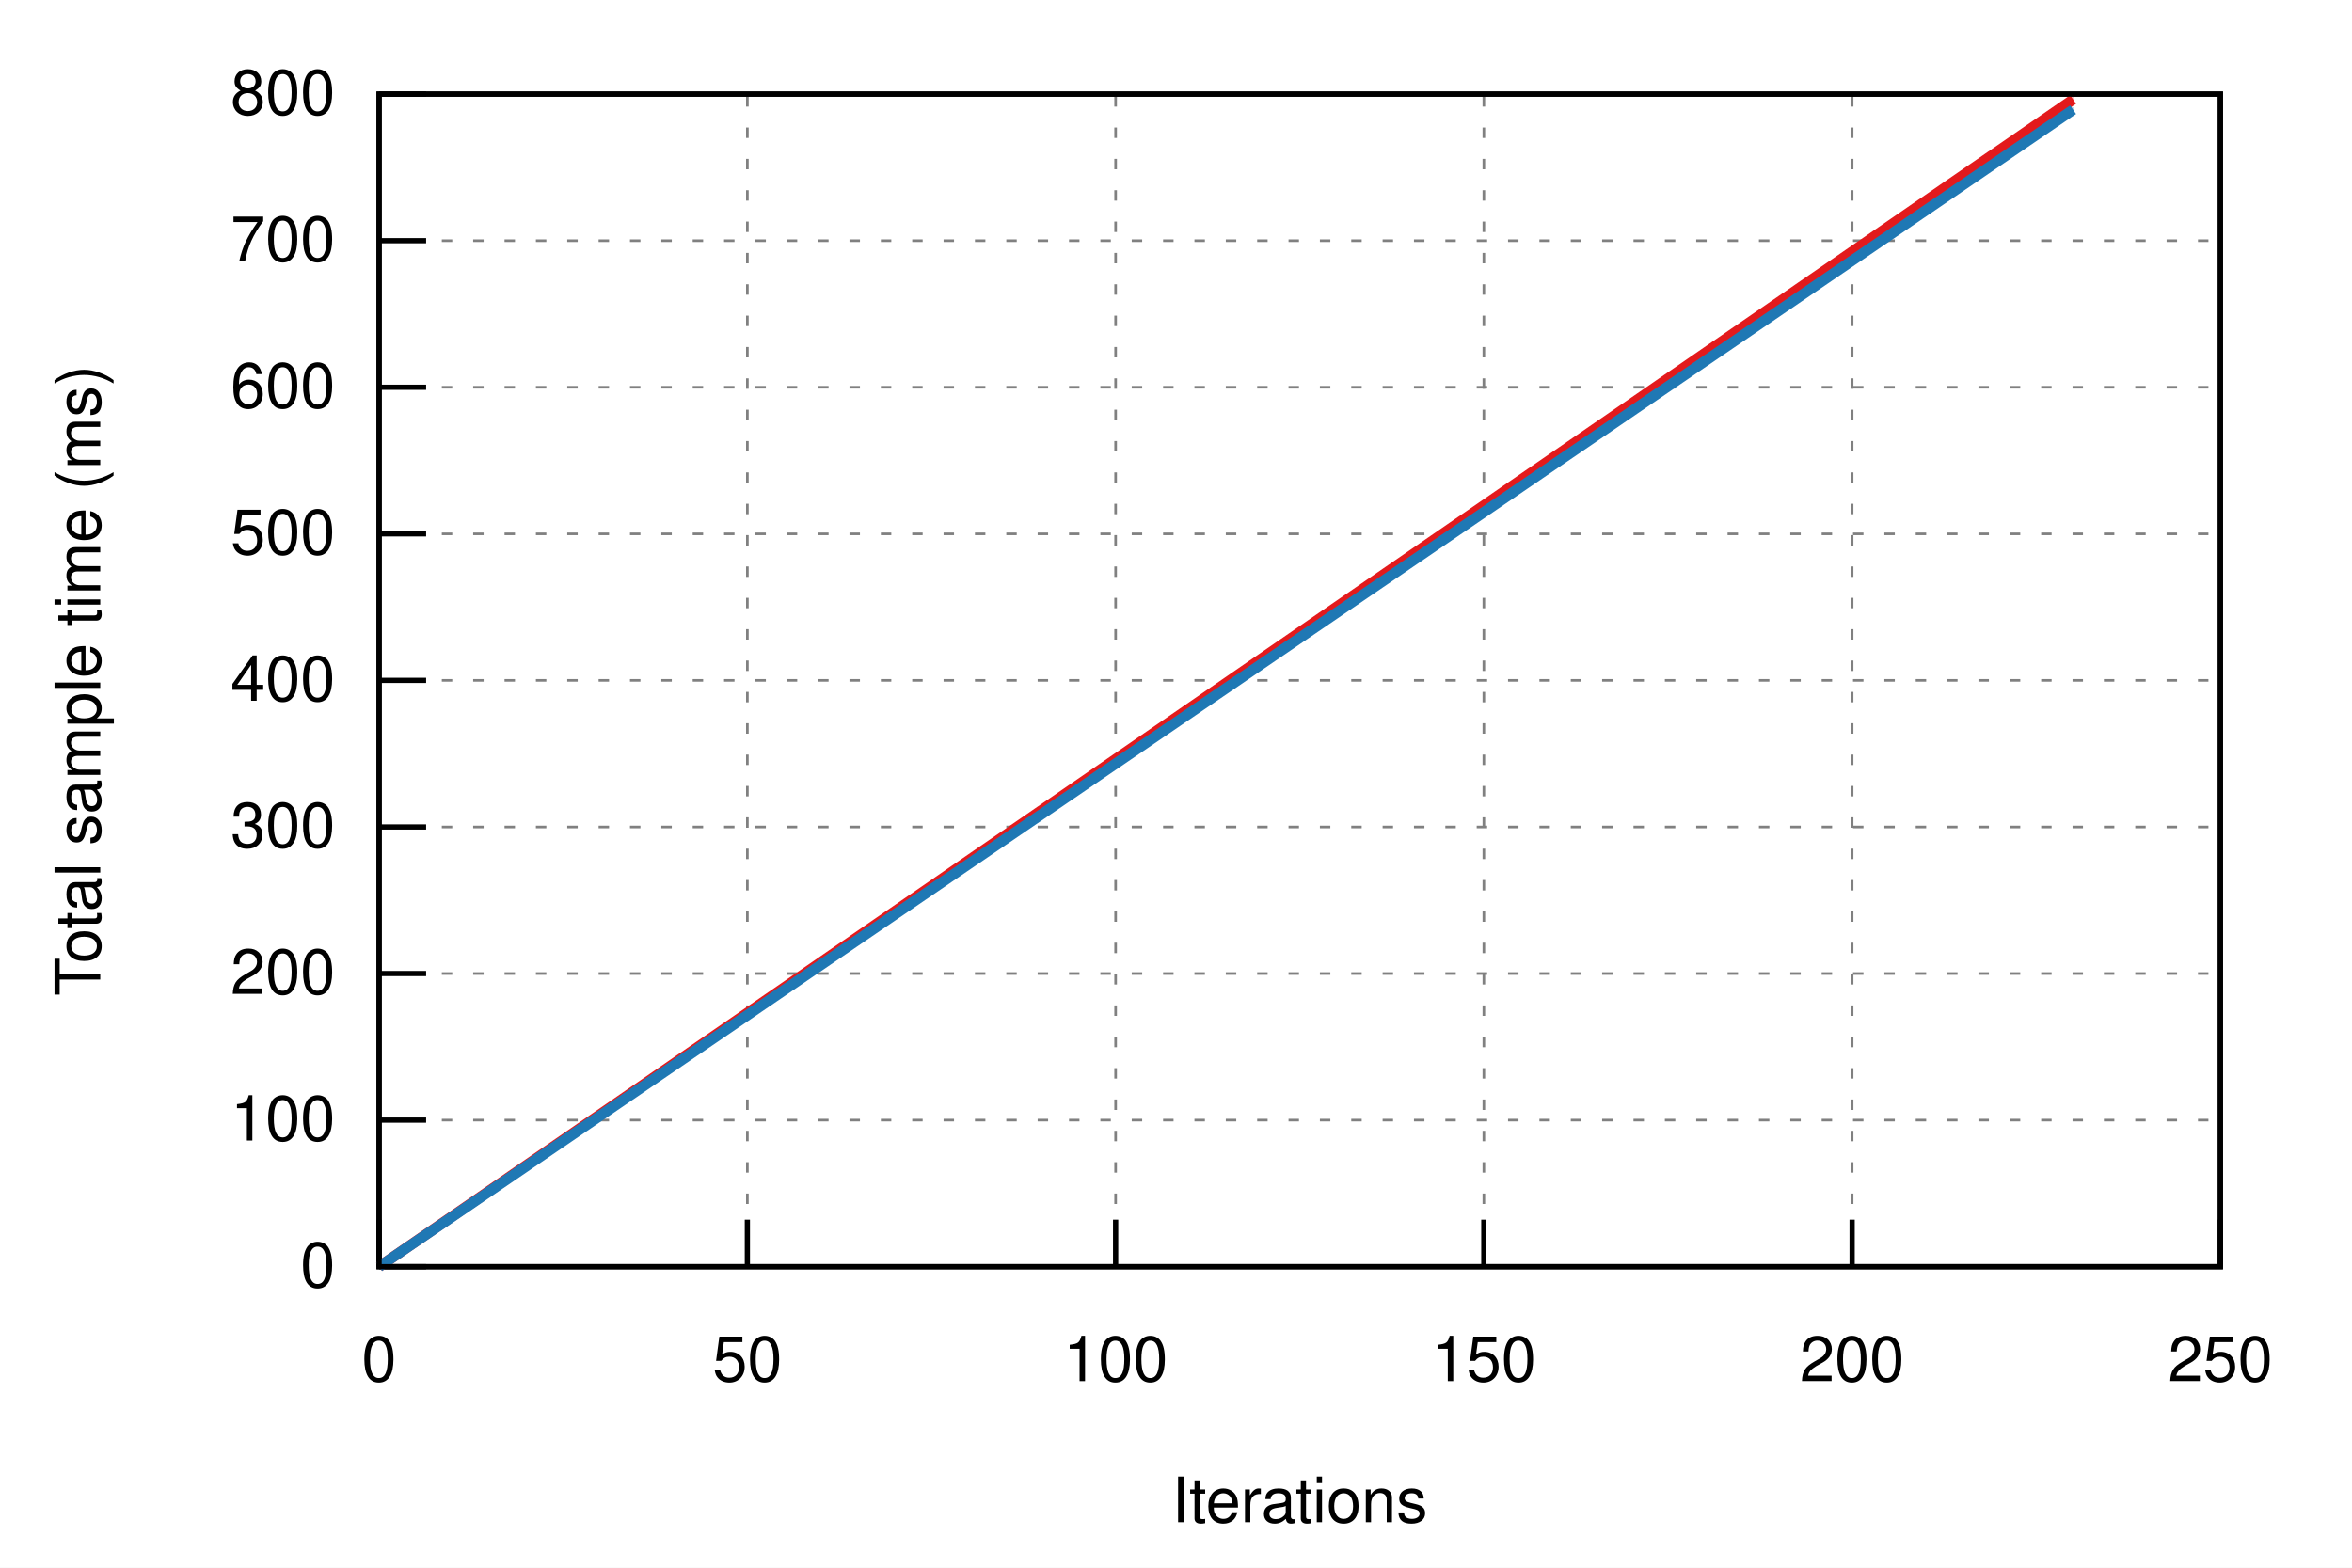
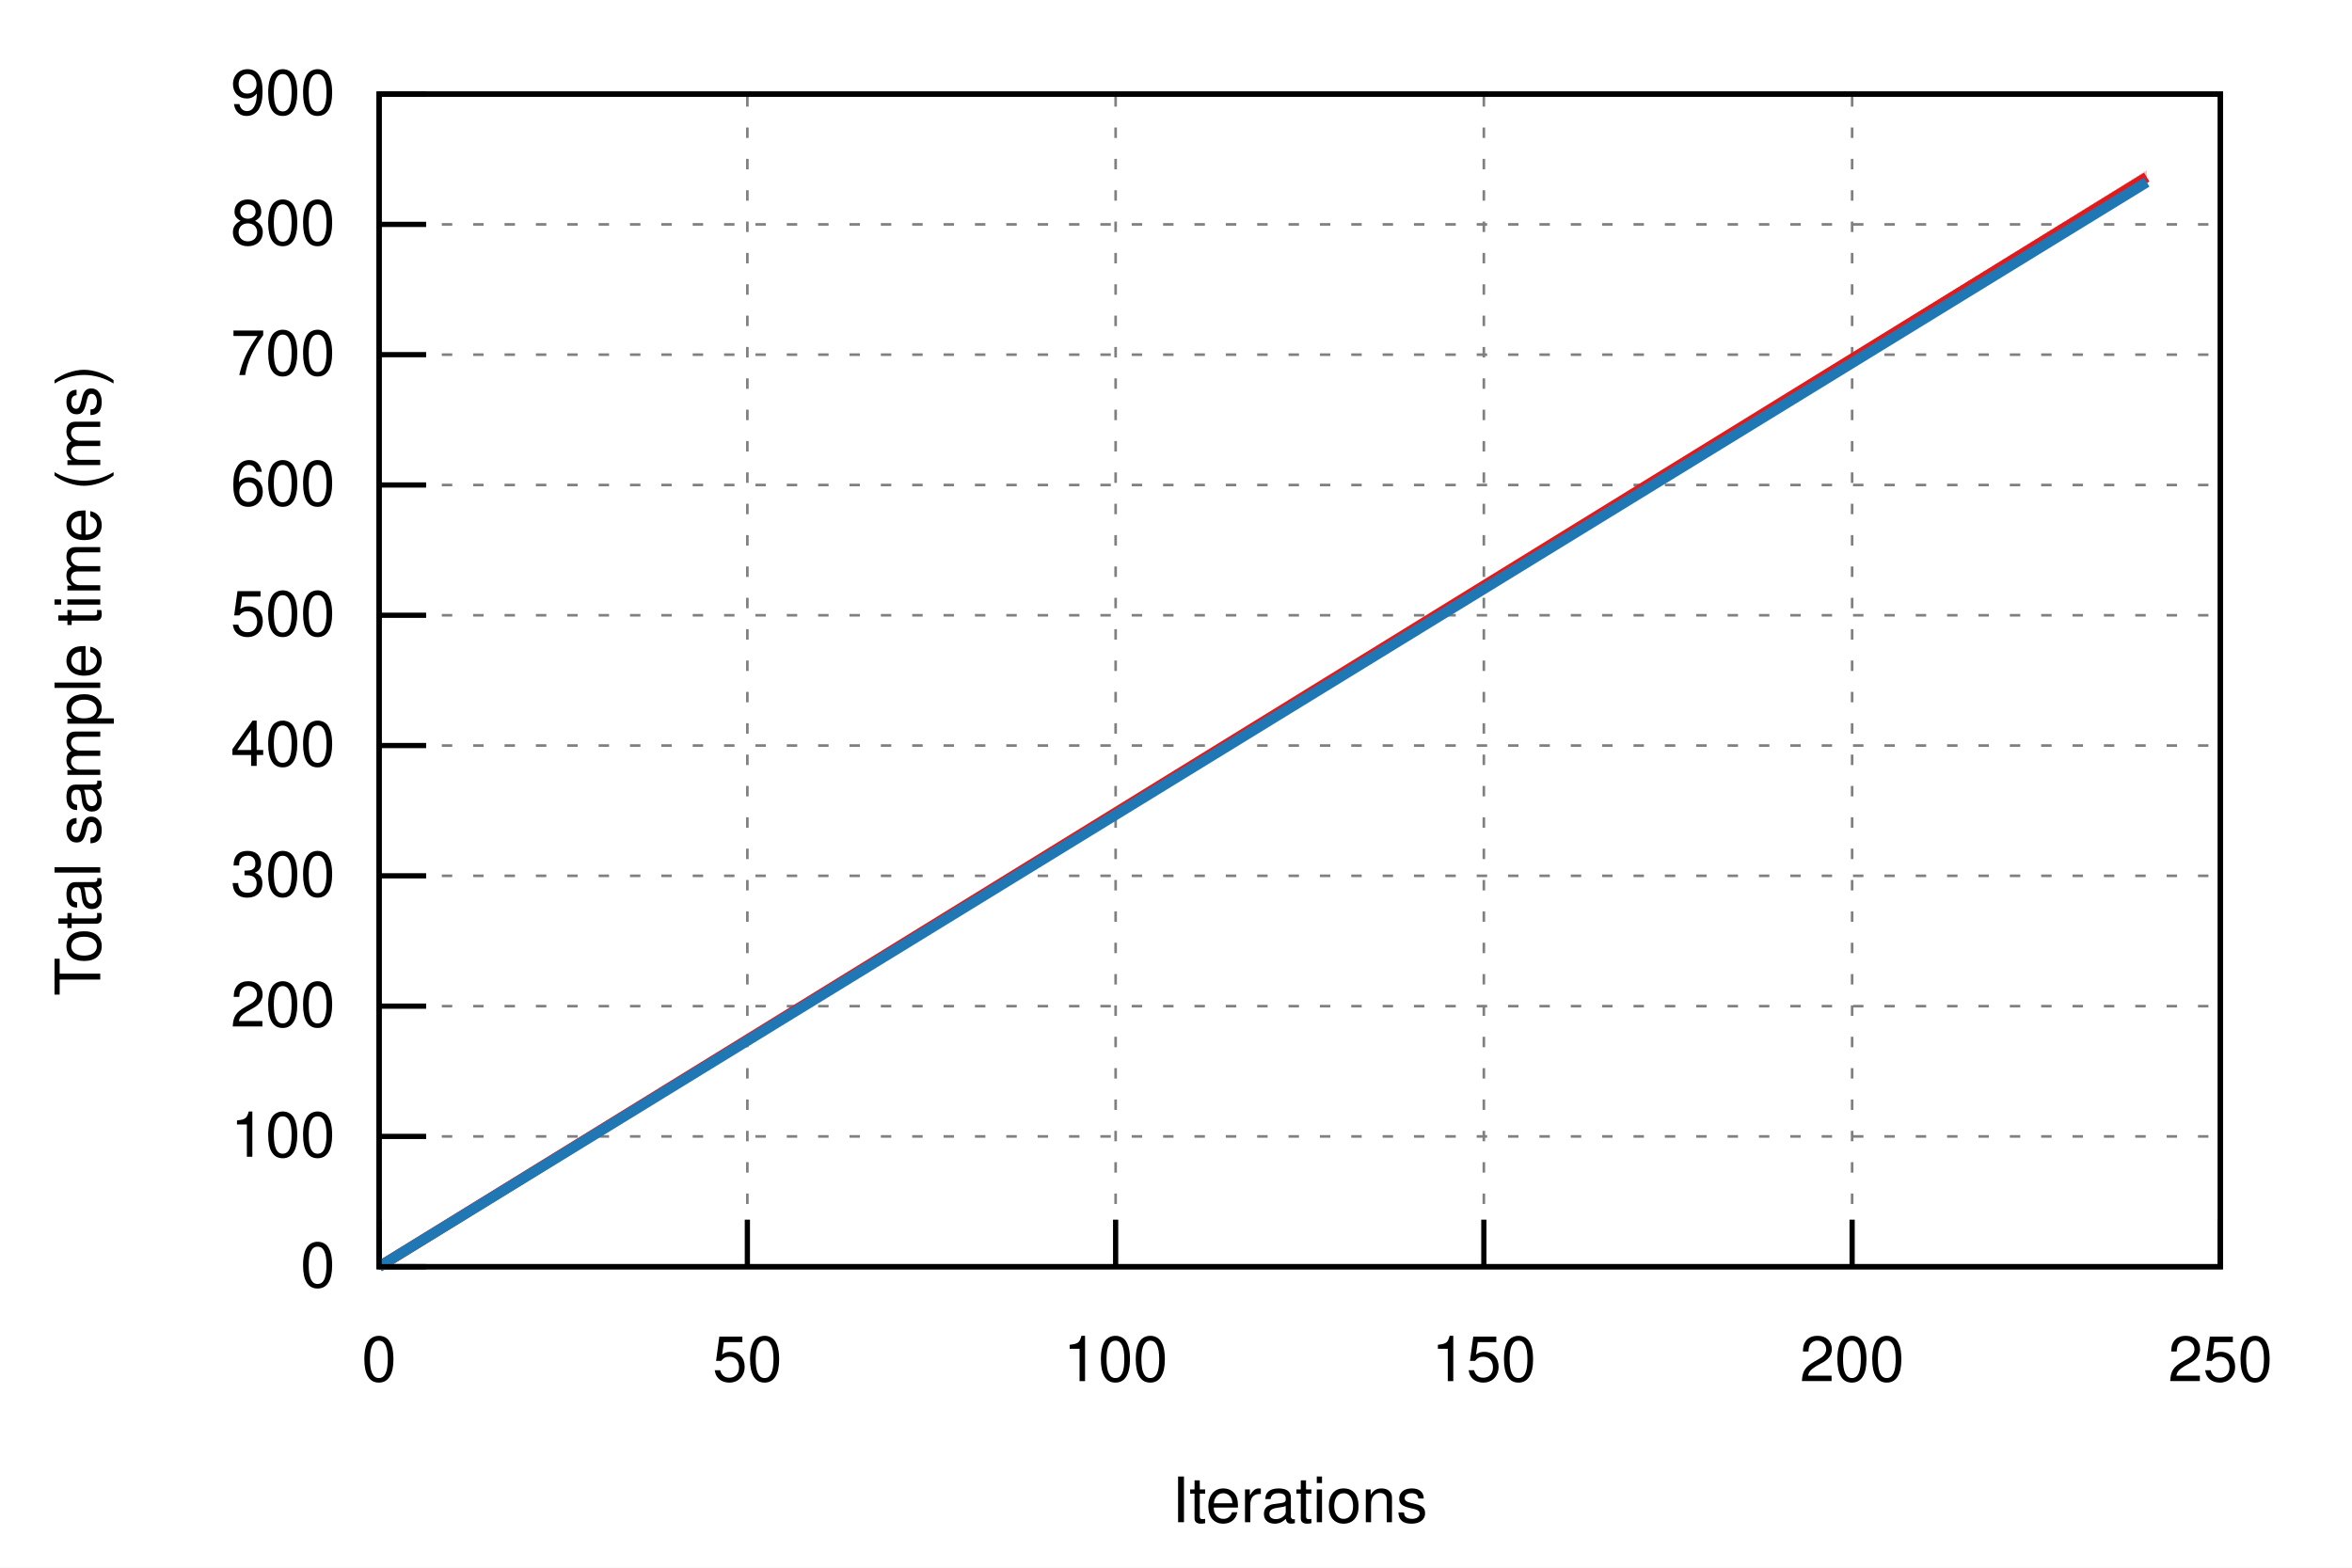
<svg xmlns="http://www.w3.org/2000/svg" xmlns:xlink="http://www.w3.org/1999/xlink" viewBox="0 0 450 300">
  <g id="gnuplot_canvas">
    <rect x="0" y="0" width="450" height="300" fill="white" />
    <defs>
      <circle id="gpDot" r="0.5" stroke-width="0.5" stroke="currentColor" />
      <path id="gpPt0" stroke-width="0.222" stroke="currentColor" d="M-1,0 h2 M0,-1 v2" />
      <path id="gpPt1" stroke-width="0.222" stroke="currentColor" d="M-1,-1 L1,1 M1,-1 L-1,1" />
      <path id="gpPt2" stroke-width="0.222" stroke="currentColor" d="M-1,0 L1,0 M0,-1 L0,1 M-1,-1 L1,1 M-1,1 L1,-1" />
      <rect id="gpPt3" stroke-width="0.222" stroke="currentColor" x="-1" y="-1" width="2" height="2" />
      <rect id="gpPt4" stroke-width="0.222" stroke="currentColor" fill="currentColor" x="-1" y="-1" width="2" height="2" />
      <circle id="gpPt5" stroke-width="0.222" stroke="currentColor" cx="0" cy="0" r="1" />
      <use xlink:href="#gpPt5" id="gpPt6" fill="currentColor" stroke="none" />
      <path id="gpPt7" stroke-width="0.222" stroke="currentColor" d="M0,-1.33 L-1.33,0.67 L1.33,0.67 z" />
      <use xlink:href="#gpPt7" id="gpPt8" fill="currentColor" stroke="none" />
      <use xlink:href="#gpPt7" id="gpPt9" stroke="currentColor" transform="rotate(180)" />
      <use xlink:href="#gpPt9" id="gpPt10" fill="currentColor" stroke="none" />
      <use xlink:href="#gpPt3" id="gpPt11" stroke="currentColor" transform="rotate(45)" />
      <use xlink:href="#gpPt11" id="gpPt12" fill="currentColor" stroke="none" />
      <path id="gpPt13" stroke-width="0.222" stroke="currentColor" d="M0,1.330 L1.265,0.411 L0.782,-1.067 L-0.782,-1.076 L-1.265,0.411 z" />
      <use xlink:href="#gpPt13" id="gpPt14" fill="currentColor" stroke="none" />
      <filter id="textbox" filterUnits="objectBoundingBox" x="0" y="0" height="1" width="1">
        <feFlood flood-color="white" flood-opacity="1" result="bgnd" />
        <feComposite in="SourceGraphic" in2="bgnd" operator="atop" />
      </filter>
      <filter id="greybox" filterUnits="objectBoundingBox" x="0" y="0" height="1" width="1">
        <feFlood flood-color="lightgrey" flood-opacity="1" result="grey" />
        <feComposite in="SourceGraphic" in2="grey" operator="atop" />
      </filter>
    </defs>
    <g fill="none" color="white" stroke="currentColor" stroke-width="1.00" stroke-linecap="butt" stroke-linejoin="miter">
</g>
    <g fill="none" color="black" stroke="currentColor" stroke-width="1.00" stroke-linecap="butt" stroke-linejoin="miter">
</g>
    <g fill="none" color="black" stroke="black" stroke-width="0.50" stroke-linecap="butt" stroke-linejoin="miter">
</g>
    <g fill="none" color="gray" stroke="currentColor" stroke-width="0.50" stroke-linecap="butt" stroke-linejoin="miter">
      <path stroke="gray" stroke-dasharray="2,4" class="gridline" d="M72.53,242.40 L424.82,242.40  " />
    </g>
    <g fill="none" color="gray" stroke="gray" stroke-width="1.00" stroke-linecap="butt" stroke-linejoin="miter">
</g>
    <g fill="none" color="black" stroke="currentColor" stroke-width="1.00" stroke-linecap="butt" stroke-linejoin="miter">
      <path stroke="black" d="M72.53,242.40 L81.53,242.40  " />
      <g transform="translate(64.14,246.30)" stroke="none" fill="black" font-family="Helvetica" font-size="12.00" text-anchor="end">
        <text>
          <tspan font-family="Helvetica"> 0</tspan>
        </text>
      </g>
    </g>
    <g fill="none" color="black" stroke="currentColor" stroke-width="1.00" stroke-linecap="butt" stroke-linejoin="miter">
</g>
    <g fill="none" color="black" stroke="black" stroke-width="0.50" stroke-linecap="butt" stroke-linejoin="miter">
</g>
    <g fill="none" color="gray" stroke="currentColor" stroke-width="0.50" stroke-linecap="butt" stroke-linejoin="miter">
-       <path stroke="gray" stroke-dasharray="2,4" class="gridline" d="M72.53,214.35 L424.82,214.35  " />
-     </g>
-     <g fill="none" color="gray" stroke="gray" stroke-width="1.00" stroke-linecap="butt" stroke-linejoin="miter">
- </g>
-     <g fill="none" color="black" stroke="currentColor" stroke-width="1.00" stroke-linecap="butt" stroke-linejoin="miter">
-       <path stroke="black" d="M72.53,214.35 L81.53,214.35  " />
-       <g transform="translate(64.14,218.25)" stroke="none" fill="black" font-family="Helvetica" font-size="12.00" text-anchor="end">
+       <path stroke="gray" stroke-dasharray="2,4" class="gridline" d="M72.53,217.47 L424.82,217.47  " />
+     </g>
+     <g fill="none" color="gray" stroke="gray" stroke-width="1.00" stroke-linecap="butt" stroke-linejoin="miter">
+ </g>
+     <g fill="none" color="black" stroke="currentColor" stroke-width="1.00" stroke-linecap="butt" stroke-linejoin="miter">
+       <path stroke="black" d="M72.53,217.47 L81.53,217.47  " />
+       <g transform="translate(64.14,221.37)" stroke="none" fill="black" font-family="Helvetica" font-size="12.00" text-anchor="end">
        <text>
          <tspan font-family="Helvetica"> 100</tspan>
        </text>
      </g>
    </g>
    <g fill="none" color="black" stroke="currentColor" stroke-width="1.00" stroke-linecap="butt" stroke-linejoin="miter">
</g>
    <g fill="none" color="black" stroke="black" stroke-width="0.50" stroke-linecap="butt" stroke-linejoin="miter">
</g>
    <g fill="none" color="gray" stroke="currentColor" stroke-width="0.50" stroke-linecap="butt" stroke-linejoin="miter">
-       <path stroke="gray" stroke-dasharray="2,4" class="gridline" d="M72.53,186.30 L424.82,186.30  " />
-     </g>
-     <g fill="none" color="gray" stroke="gray" stroke-width="1.00" stroke-linecap="butt" stroke-linejoin="miter">
- </g>
-     <g fill="none" color="black" stroke="currentColor" stroke-width="1.00" stroke-linecap="butt" stroke-linejoin="miter">
-       <path stroke="black" d="M72.53,186.30 L81.53,186.30  " />
-       <g transform="translate(64.14,190.20)" stroke="none" fill="black" font-family="Helvetica" font-size="12.00" text-anchor="end">
+       <path stroke="gray" stroke-dasharray="2,4" class="gridline" d="M72.53,192.54 L424.82,192.54  " />
+     </g>
+     <g fill="none" color="gray" stroke="gray" stroke-width="1.00" stroke-linecap="butt" stroke-linejoin="miter">
+ </g>
+     <g fill="none" color="black" stroke="currentColor" stroke-width="1.00" stroke-linecap="butt" stroke-linejoin="miter">
+       <path stroke="black" d="M72.53,192.54 L81.53,192.54  " />
+       <g transform="translate(64.14,196.44)" stroke="none" fill="black" font-family="Helvetica" font-size="12.00" text-anchor="end">
        <text>
          <tspan font-family="Helvetica"> 200</tspan>
        </text>
      </g>
    </g>
    <g fill="none" color="black" stroke="currentColor" stroke-width="1.00" stroke-linecap="butt" stroke-linejoin="miter">
</g>
    <g fill="none" color="black" stroke="black" stroke-width="0.50" stroke-linecap="butt" stroke-linejoin="miter">
</g>
    <g fill="none" color="gray" stroke="currentColor" stroke-width="0.50" stroke-linecap="butt" stroke-linejoin="miter">
-       <path stroke="gray" stroke-dasharray="2,4" class="gridline" d="M72.53,158.25 L424.82,158.25  " />
-     </g>
-     <g fill="none" color="gray" stroke="gray" stroke-width="1.00" stroke-linecap="butt" stroke-linejoin="miter">
- </g>
-     <g fill="none" color="black" stroke="currentColor" stroke-width="1.00" stroke-linecap="butt" stroke-linejoin="miter">
-       <path stroke="black" d="M72.53,158.25 L81.53,158.25  " />
-       <g transform="translate(64.14,162.15)" stroke="none" fill="black" font-family="Helvetica" font-size="12.00" text-anchor="end">
+       <path stroke="gray" stroke-dasharray="2,4" class="gridline" d="M72.53,167.60 L424.82,167.60  " />
+     </g>
+     <g fill="none" color="gray" stroke="gray" stroke-width="1.00" stroke-linecap="butt" stroke-linejoin="miter">
+ </g>
+     <g fill="none" color="black" stroke="currentColor" stroke-width="1.00" stroke-linecap="butt" stroke-linejoin="miter">
+       <path stroke="black" d="M72.53,167.60 L81.53,167.60  " />
+       <g transform="translate(64.14,171.50)" stroke="none" fill="black" font-family="Helvetica" font-size="12.00" text-anchor="end">
        <text>
          <tspan font-family="Helvetica"> 300</tspan>
        </text>
      </g>
    </g>
    <g fill="none" color="black" stroke="currentColor" stroke-width="1.00" stroke-linecap="butt" stroke-linejoin="miter">
</g>
    <g fill="none" color="black" stroke="black" stroke-width="0.50" stroke-linecap="butt" stroke-linejoin="miter">
</g>
    <g fill="none" color="gray" stroke="currentColor" stroke-width="0.50" stroke-linecap="butt" stroke-linejoin="miter">
-       <path stroke="gray" stroke-dasharray="2,4" class="gridline" d="M72.53,130.20 L424.82,130.20  " />
-     </g>
-     <g fill="none" color="gray" stroke="gray" stroke-width="1.00" stroke-linecap="butt" stroke-linejoin="miter">
- </g>
-     <g fill="none" color="black" stroke="currentColor" stroke-width="1.00" stroke-linecap="butt" stroke-linejoin="miter">
-       <path stroke="black" d="M72.53,130.20 L81.53,130.20  " />
-       <g transform="translate(64.14,134.10)" stroke="none" fill="black" font-family="Helvetica" font-size="12.00" text-anchor="end">
+       <path stroke="gray" stroke-dasharray="2,4" class="gridline" d="M72.53,142.67 L424.82,142.67  " />
+     </g>
+     <g fill="none" color="gray" stroke="gray" stroke-width="1.00" stroke-linecap="butt" stroke-linejoin="miter">
+ </g>
+     <g fill="none" color="black" stroke="currentColor" stroke-width="1.00" stroke-linecap="butt" stroke-linejoin="miter">
+       <path stroke="black" d="M72.53,142.67 L81.53,142.67  " />
+       <g transform="translate(64.14,146.57)" stroke="none" fill="black" font-family="Helvetica" font-size="12.00" text-anchor="end">
        <text>
          <tspan font-family="Helvetica"> 400</tspan>
        </text>
      </g>
    </g>
    <g fill="none" color="black" stroke="currentColor" stroke-width="1.00" stroke-linecap="butt" stroke-linejoin="miter">
</g>
    <g fill="none" color="black" stroke="black" stroke-width="0.50" stroke-linecap="butt" stroke-linejoin="miter">
</g>
    <g fill="none" color="gray" stroke="currentColor" stroke-width="0.50" stroke-linecap="butt" stroke-linejoin="miter">
-       <path stroke="gray" stroke-dasharray="2,4" class="gridline" d="M72.53,102.16 L424.82,102.16  " />
-     </g>
-     <g fill="none" color="gray" stroke="gray" stroke-width="1.00" stroke-linecap="butt" stroke-linejoin="miter">
- </g>
-     <g fill="none" color="black" stroke="currentColor" stroke-width="1.00" stroke-linecap="butt" stroke-linejoin="miter">
-       <path stroke="black" d="M72.53,102.16 L81.53,102.16  " />
-       <g transform="translate(64.14,106.06)" stroke="none" fill="black" font-family="Helvetica" font-size="12.00" text-anchor="end">
+       <path stroke="gray" stroke-dasharray="2,4" class="gridline" d="M72.53,117.74 L424.82,117.74  " />
+     </g>
+     <g fill="none" color="gray" stroke="gray" stroke-width="1.00" stroke-linecap="butt" stroke-linejoin="miter">
+ </g>
+     <g fill="none" color="black" stroke="currentColor" stroke-width="1.00" stroke-linecap="butt" stroke-linejoin="miter">
+       <path stroke="black" d="M72.53,117.74 L81.53,117.74  " />
+       <g transform="translate(64.14,121.64)" stroke="none" fill="black" font-family="Helvetica" font-size="12.00" text-anchor="end">
        <text>
          <tspan font-family="Helvetica"> 500</tspan>
        </text>
      </g>
    </g>
    <g fill="none" color="black" stroke="currentColor" stroke-width="1.00" stroke-linecap="butt" stroke-linejoin="miter">
</g>
    <g fill="none" color="black" stroke="black" stroke-width="0.50" stroke-linecap="butt" stroke-linejoin="miter">
</g>
    <g fill="none" color="gray" stroke="currentColor" stroke-width="0.50" stroke-linecap="butt" stroke-linejoin="miter">
-       <path stroke="gray" stroke-dasharray="2,4" class="gridline" d="M72.53,74.11 L424.82,74.11  " />
-     </g>
-     <g fill="none" color="gray" stroke="gray" stroke-width="1.00" stroke-linecap="butt" stroke-linejoin="miter">
- </g>
-     <g fill="none" color="black" stroke="currentColor" stroke-width="1.00" stroke-linecap="butt" stroke-linejoin="miter">
-       <path stroke="black" d="M72.53,74.11 L81.53,74.11  " />
-       <g transform="translate(64.14,78.01)" stroke="none" fill="black" font-family="Helvetica" font-size="12.00" text-anchor="end">
+       <path stroke="gray" stroke-dasharray="2,4" class="gridline" d="M72.53,92.81 L424.82,92.81  " />
+     </g>
+     <g fill="none" color="gray" stroke="gray" stroke-width="1.00" stroke-linecap="butt" stroke-linejoin="miter">
+ </g>
+     <g fill="none" color="black" stroke="currentColor" stroke-width="1.00" stroke-linecap="butt" stroke-linejoin="miter">
+       <path stroke="black" d="M72.53,92.81 L81.53,92.81  " />
+       <g transform="translate(64.14,96.71)" stroke="none" fill="black" font-family="Helvetica" font-size="12.00" text-anchor="end">
        <text>
          <tspan font-family="Helvetica"> 600</tspan>
        </text>
      </g>
    </g>
    <g fill="none" color="black" stroke="currentColor" stroke-width="1.00" stroke-linecap="butt" stroke-linejoin="miter">
</g>
    <g fill="none" color="black" stroke="black" stroke-width="0.50" stroke-linecap="butt" stroke-linejoin="miter">
</g>
    <g fill="none" color="gray" stroke="currentColor" stroke-width="0.50" stroke-linecap="butt" stroke-linejoin="miter">
-       <path stroke="gray" stroke-dasharray="2,4" class="gridline" d="M72.53,46.06 L424.82,46.06  " />
-     </g>
-     <g fill="none" color="gray" stroke="gray" stroke-width="1.00" stroke-linecap="butt" stroke-linejoin="miter">
- </g>
-     <g fill="none" color="black" stroke="currentColor" stroke-width="1.00" stroke-linecap="butt" stroke-linejoin="miter">
-       <path stroke="black" d="M72.53,46.06 L81.53,46.06  " />
-       <g transform="translate(64.14,49.96)" stroke="none" fill="black" font-family="Helvetica" font-size="12.00" text-anchor="end">
+       <path stroke="gray" stroke-dasharray="2,4" class="gridline" d="M72.53,67.87 L424.82,67.87  " />
+     </g>
+     <g fill="none" color="gray" stroke="gray" stroke-width="1.00" stroke-linecap="butt" stroke-linejoin="miter">
+ </g>
+     <g fill="none" color="black" stroke="currentColor" stroke-width="1.00" stroke-linecap="butt" stroke-linejoin="miter">
+       <path stroke="black" d="M72.53,67.87 L81.53,67.87  " />
+       <g transform="translate(64.14,71.77)" stroke="none" fill="black" font-family="Helvetica" font-size="12.00" text-anchor="end">
        <text>
          <tspan font-family="Helvetica"> 700</tspan>
+         </text>
+       </g>
+     </g>
+     <g fill="none" color="black" stroke="currentColor" stroke-width="1.00" stroke-linecap="butt" stroke-linejoin="miter">
+ </g>
+     <g fill="none" color="black" stroke="black" stroke-width="0.50" stroke-linecap="butt" stroke-linejoin="miter">
+ </g>
+     <g fill="none" color="gray" stroke="currentColor" stroke-width="0.50" stroke-linecap="butt" stroke-linejoin="miter">
+       <path stroke="gray" stroke-dasharray="2,4" class="gridline" d="M72.53,42.94 L424.82,42.94  " />
+     </g>
+     <g fill="none" color="gray" stroke="gray" stroke-width="1.00" stroke-linecap="butt" stroke-linejoin="miter">
+ </g>
+     <g fill="none" color="black" stroke="currentColor" stroke-width="1.00" stroke-linecap="butt" stroke-linejoin="miter">
+       <path stroke="black" d="M72.53,42.94 L81.53,42.94  " />
+       <g transform="translate(64.14,46.84)" stroke="none" fill="black" font-family="Helvetica" font-size="12.00" text-anchor="end">
+         <text>
+           <tspan font-family="Helvetica"> 800</tspan>
        </text>
      </g>
    </g>
    <g fill="none" color="black" stroke="currentColor" stroke-width="1.00" stroke-linecap="butt" stroke-linejoin="miter">
</g>
    <g fill="none" color="black" stroke="black" stroke-width="0.50" stroke-linecap="butt" stroke-linejoin="miter">
</g>
    <g fill="none" color="gray" stroke="currentColor" stroke-width="0.50" stroke-linecap="butt" stroke-linejoin="miter">
      <path stroke="gray" stroke-dasharray="2,4" class="gridline" d="M72.53,18.01 L424.82,18.01  " />
    </g>
    <g fill="none" color="gray" stroke="gray" stroke-width="1.00" stroke-linecap="butt" stroke-linejoin="miter">
</g>
    <g fill="none" color="black" stroke="currentColor" stroke-width="1.00" stroke-linecap="butt" stroke-linejoin="miter">
      <path stroke="black" d="M72.53,18.01 L81.53,18.01  " />
      <g transform="translate(64.14,21.91)" stroke="none" fill="black" font-family="Helvetica" font-size="12.00" text-anchor="end">
        <text>
-           <tspan font-family="Helvetica"> 800</tspan>
+           <tspan font-family="Helvetica"> 900</tspan>
        </text>
      </g>
    </g>
    <g fill="none" color="black" stroke="currentColor" stroke-width="1.00" stroke-linecap="butt" stroke-linejoin="miter">
</g>
    <g fill="none" color="black" stroke="black" stroke-width="0.50" stroke-linecap="butt" stroke-linejoin="miter">
</g>
    <g fill="none" color="gray" stroke="currentColor" stroke-width="0.50" stroke-linecap="butt" stroke-linejoin="miter">
      <path stroke="gray" stroke-dasharray="2,4" class="gridline" d="M72.53,242.40 L72.53,18.01  " />
    </g>
    <g fill="none" color="gray" stroke="gray" stroke-width="1.00" stroke-linecap="butt" stroke-linejoin="miter">
</g>
    <g fill="none" color="black" stroke="currentColor" stroke-width="1.00" stroke-linecap="butt" stroke-linejoin="miter">
      <path stroke="black" d="M72.53,242.40 L72.53,233.40  " />
      <g transform="translate(72.53,264.30)" stroke="none" fill="black" font-family="Helvetica" font-size="12.00" text-anchor="middle">
        <text>
          <tspan font-family="Helvetica"> 0</tspan>
        </text>
      </g>
    </g>
    <g fill="none" color="black" stroke="currentColor" stroke-width="1.00" stroke-linecap="butt" stroke-linejoin="miter">
</g>
    <g fill="none" color="black" stroke="black" stroke-width="0.50" stroke-linecap="butt" stroke-linejoin="miter">
</g>
    <g fill="none" color="gray" stroke="currentColor" stroke-width="0.50" stroke-linecap="butt" stroke-linejoin="miter">
      <path stroke="gray" stroke-dasharray="2,4" class="gridline" d="M142.99,242.40 L142.99,18.01  " />
    </g>
    <g fill="none" color="gray" stroke="gray" stroke-width="1.00" stroke-linecap="butt" stroke-linejoin="miter">
</g>
    <g fill="none" color="black" stroke="currentColor" stroke-width="1.00" stroke-linecap="butt" stroke-linejoin="miter">
      <path stroke="black" d="M142.99,242.40 L142.99,233.40  " />
      <g transform="translate(142.99,264.30)" stroke="none" fill="black" font-family="Helvetica" font-size="12.00" text-anchor="middle">
        <text>
          <tspan font-family="Helvetica"> 50</tspan>
        </text>
      </g>
    </g>
    <g fill="none" color="black" stroke="currentColor" stroke-width="1.00" stroke-linecap="butt" stroke-linejoin="miter">
</g>
    <g fill="none" color="black" stroke="black" stroke-width="0.50" stroke-linecap="butt" stroke-linejoin="miter">
</g>
    <g fill="none" color="gray" stroke="currentColor" stroke-width="0.50" stroke-linecap="butt" stroke-linejoin="miter">
      <path stroke="gray" stroke-dasharray="2,4" class="gridline" d="M213.45,242.40 L213.45,18.01  " />
    </g>
    <g fill="none" color="gray" stroke="gray" stroke-width="1.00" stroke-linecap="butt" stroke-linejoin="miter">
</g>
    <g fill="none" color="black" stroke="currentColor" stroke-width="1.00" stroke-linecap="butt" stroke-linejoin="miter">
      <path stroke="black" d="M213.45,242.40 L213.45,233.40  " />
      <g transform="translate(213.45,264.30)" stroke="none" fill="black" font-family="Helvetica" font-size="12.00" text-anchor="middle">
        <text>
          <tspan font-family="Helvetica"> 100</tspan>
        </text>
      </g>
    </g>
    <g fill="none" color="black" stroke="currentColor" stroke-width="1.00" stroke-linecap="butt" stroke-linejoin="miter">
</g>
    <g fill="none" color="black" stroke="black" stroke-width="0.50" stroke-linecap="butt" stroke-linejoin="miter">
</g>
    <g fill="none" color="gray" stroke="currentColor" stroke-width="0.50" stroke-linecap="butt" stroke-linejoin="miter">
      <path stroke="gray" stroke-dasharray="2,4" class="gridline" d="M283.90,242.40 L283.90,18.01  " />
    </g>
    <g fill="none" color="gray" stroke="gray" stroke-width="1.00" stroke-linecap="butt" stroke-linejoin="miter">
</g>
    <g fill="none" color="black" stroke="currentColor" stroke-width="1.00" stroke-linecap="butt" stroke-linejoin="miter">
      <path stroke="black" d="M283.90,242.40 L283.90,233.40  " />
      <g transform="translate(283.90,264.30)" stroke="none" fill="black" font-family="Helvetica" font-size="12.00" text-anchor="middle">
        <text>
          <tspan font-family="Helvetica"> 150</tspan>
        </text>
      </g>
    </g>
    <g fill="none" color="black" stroke="currentColor" stroke-width="1.00" stroke-linecap="butt" stroke-linejoin="miter">
</g>
    <g fill="none" color="black" stroke="black" stroke-width="0.50" stroke-linecap="butt" stroke-linejoin="miter">
</g>
    <g fill="none" color="gray" stroke="currentColor" stroke-width="0.50" stroke-linecap="butt" stroke-linejoin="miter">
      <path stroke="gray" stroke-dasharray="2,4" class="gridline" d="M354.36,242.40 L354.36,18.01  " />
    </g>
    <g fill="none" color="gray" stroke="gray" stroke-width="1.00" stroke-linecap="butt" stroke-linejoin="miter">
</g>
    <g fill="none" color="black" stroke="currentColor" stroke-width="1.00" stroke-linecap="butt" stroke-linejoin="miter">
      <path stroke="black" d="M354.36,242.40 L354.36,233.40  " />
      <g transform="translate(354.36,264.30)" stroke="none" fill="black" font-family="Helvetica" font-size="12.00" text-anchor="middle">
        <text>
          <tspan font-family="Helvetica"> 200</tspan>
        </text>
      </g>
    </g>
    <g fill="none" color="black" stroke="currentColor" stroke-width="1.00" stroke-linecap="butt" stroke-linejoin="miter">
</g>
    <g fill="none" color="black" stroke="black" stroke-width="0.50" stroke-linecap="butt" stroke-linejoin="miter">
</g>
    <g fill="none" color="gray" stroke="currentColor" stroke-width="0.50" stroke-linecap="butt" stroke-linejoin="miter">
      <path stroke="gray" stroke-dasharray="2,4" class="gridline" d="M424.82,242.40 L424.82,18.01  " />
    </g>
    <g fill="none" color="gray" stroke="gray" stroke-width="1.00" stroke-linecap="butt" stroke-linejoin="miter">
</g>
    <g fill="none" color="black" stroke="currentColor" stroke-width="1.00" stroke-linecap="butt" stroke-linejoin="miter">
      <path stroke="black" d="M424.82,242.40 L424.82,233.40  " />
      <g transform="translate(424.82,264.30)" stroke="none" fill="black" font-family="Helvetica" font-size="12.00" text-anchor="middle">
        <text>
          <tspan font-family="Helvetica"> 250</tspan>
        </text>
      </g>
    </g>
    <g fill="none" color="black" stroke="currentColor" stroke-width="1.00" stroke-linecap="butt" stroke-linejoin="miter">
</g>
    <g fill="none" color="black" stroke="currentColor" stroke-width="1.00" stroke-linecap="butt" stroke-linejoin="miter">
      <path stroke="black" d="M72.53,18.01 L72.53,242.40 L424.82,242.40 L424.82,18.01 L72.53,18.01 Z  " />
    </g>
    <g fill="none" color="black" stroke="currentColor" stroke-width="1.00" stroke-linecap="butt" stroke-linejoin="miter">
      <g transform="translate(19.18,130.21) rotate(270)" stroke="none" fill="black" font-family="Helvetica" font-size="12.00" text-anchor="middle">
        <text>
          <tspan font-family="Helvetica">Total sample time (ms)</tspan>
        </text>
      </g>
    </g>
    <g fill="none" color="black" stroke="currentColor" stroke-width="1.00" stroke-linecap="butt" stroke-linejoin="miter">
      <g transform="translate(248.67,291.30)" stroke="none" fill="black" font-family="Helvetica" font-size="12.00" text-anchor="middle">
        <text>
          <tspan font-family="Helvetica">Iterations</tspan>
        </text>
      </g>
    </g>
    <g fill="none" color="black" stroke="currentColor" stroke-width="1.00" stroke-linecap="butt" stroke-linejoin="miter">
</g>
    <g id="gnuplot_plot_1" fill="none">
      <g fill="none" color="black" stroke="currentColor" stroke-width="1.00" stroke-linecap="butt" stroke-linejoin="miter">
        <g stroke="none" shape-rendering="crispEdges">
          <polygon fill="rgb(227,  26,  28)" fill-opacity="0.25" points="72.53,242.40 72.53,242.40 72.53,242.40 " />
-           <polygon fill="rgb(227,  26,  28)" fill-opacity="0.25" points="72.53,242.40 396.64,19.51 396.64,18.32 " />
+           <polygon fill="rgb(227,  26,  28)" fill-opacity="0.25" points="72.53,242.40 410.73,35.24 410.73,32.57 " />
        </g>
      </g>
    </g>
    <g id="gnuplot_plot_2" fill="none">
      <g fill="none" color="black" stroke="currentColor" stroke-width="1.00" stroke-linecap="butt" stroke-linejoin="miter">
        <g stroke="none" shape-rendering="crispEdges">
          <polygon fill="rgb( 31, 120, 180)" fill-opacity="0.25" points="72.53,242.40 72.53,242.40 72.53,242.40 " />
-           <polygon fill="rgb( 31, 120, 180)" fill-opacity="0.25" points="72.53,242.40 396.64,21.49 396.64,20.47 " />
+           <polygon fill="rgb( 31, 120, 180)" fill-opacity="0.25" points="72.53,242.40 410.73,35.53 410.73,34.30 " />
        </g>
      </g>
    </g>
    <g id="gnuplot_plot_3">
      <g fill="none" color="white" stroke="rgb( 31, 120, 180)" stroke-width="2.00" stroke-linecap="butt" stroke-linejoin="miter">
</g>
      <g fill="none" color="black" stroke="currentColor" stroke-width="2.00" stroke-linecap="butt" stroke-linejoin="miter">
-         <path stroke="rgb(227,  26,  28)" d="M72.53,242.40 L396.64,19.03  " />
+         <path stroke="rgb(227,  26,  28)" d="M72.53,242.40 L410.73,33.89  " />
      </g>
    </g>
    <g id="gnuplot_plot_4">
      <g fill="none" color="black" stroke="currentColor" stroke-width="2.00" stroke-linecap="butt" stroke-linejoin="miter">
-         <path stroke="rgb( 31, 120, 180)" d="M72.53,242.40 L396.64,20.99  " />
+         <path stroke="rgb( 31, 120, 180)" d="M72.53,242.40 L410.73,34.86  " />
      </g>
    </g>
    <g fill="none" color="black" stroke="currentColor" stroke-width="2.00" stroke-linecap="butt" stroke-linejoin="miter">
</g>
    <g fill="none" color="black" stroke="black" stroke-width="1.00" stroke-linecap="butt" stroke-linejoin="miter">
</g>
    <g fill="none" color="black" stroke="currentColor" stroke-width="1.00" stroke-linecap="butt" stroke-linejoin="miter">
      <path stroke="black" d="M72.53,18.01 L72.53,242.40 L424.82,242.40 L424.82,18.01 L72.53,18.01 Z  " />
    </g>
    <g fill="none" color="black" stroke="currentColor" stroke-width="1.00" stroke-linecap="butt" stroke-linejoin="miter">
</g>
  </g>
</svg>
